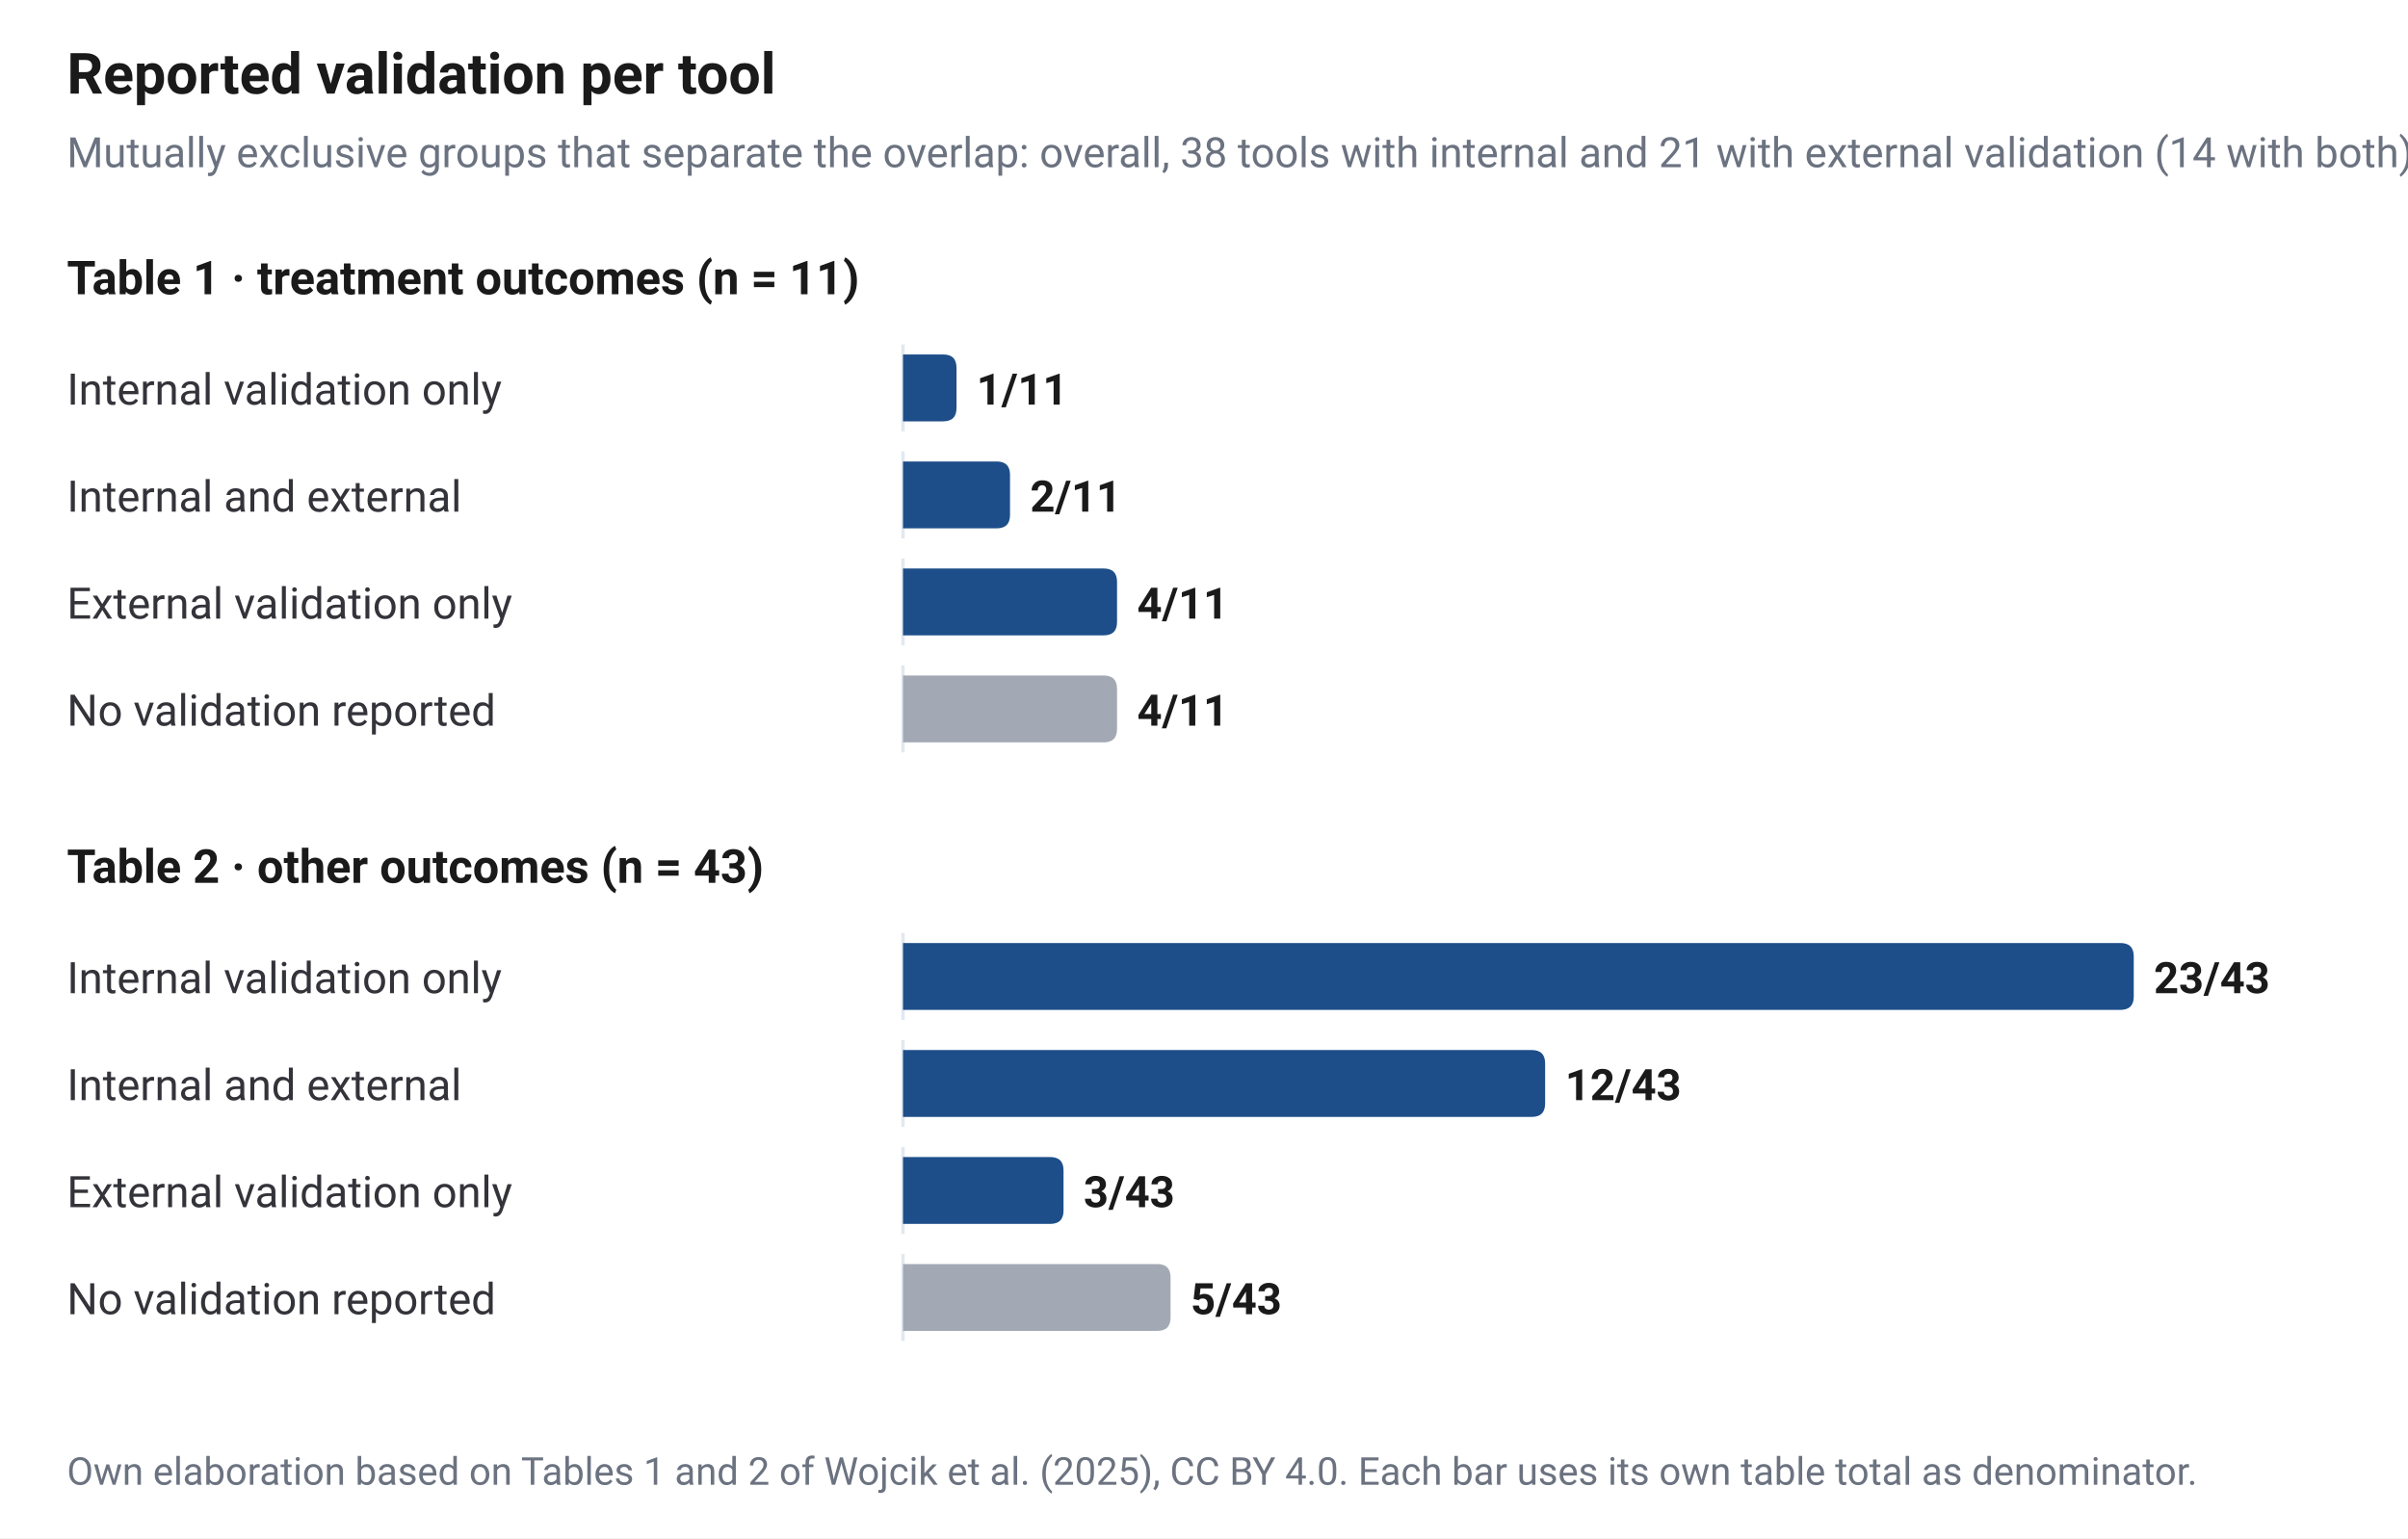
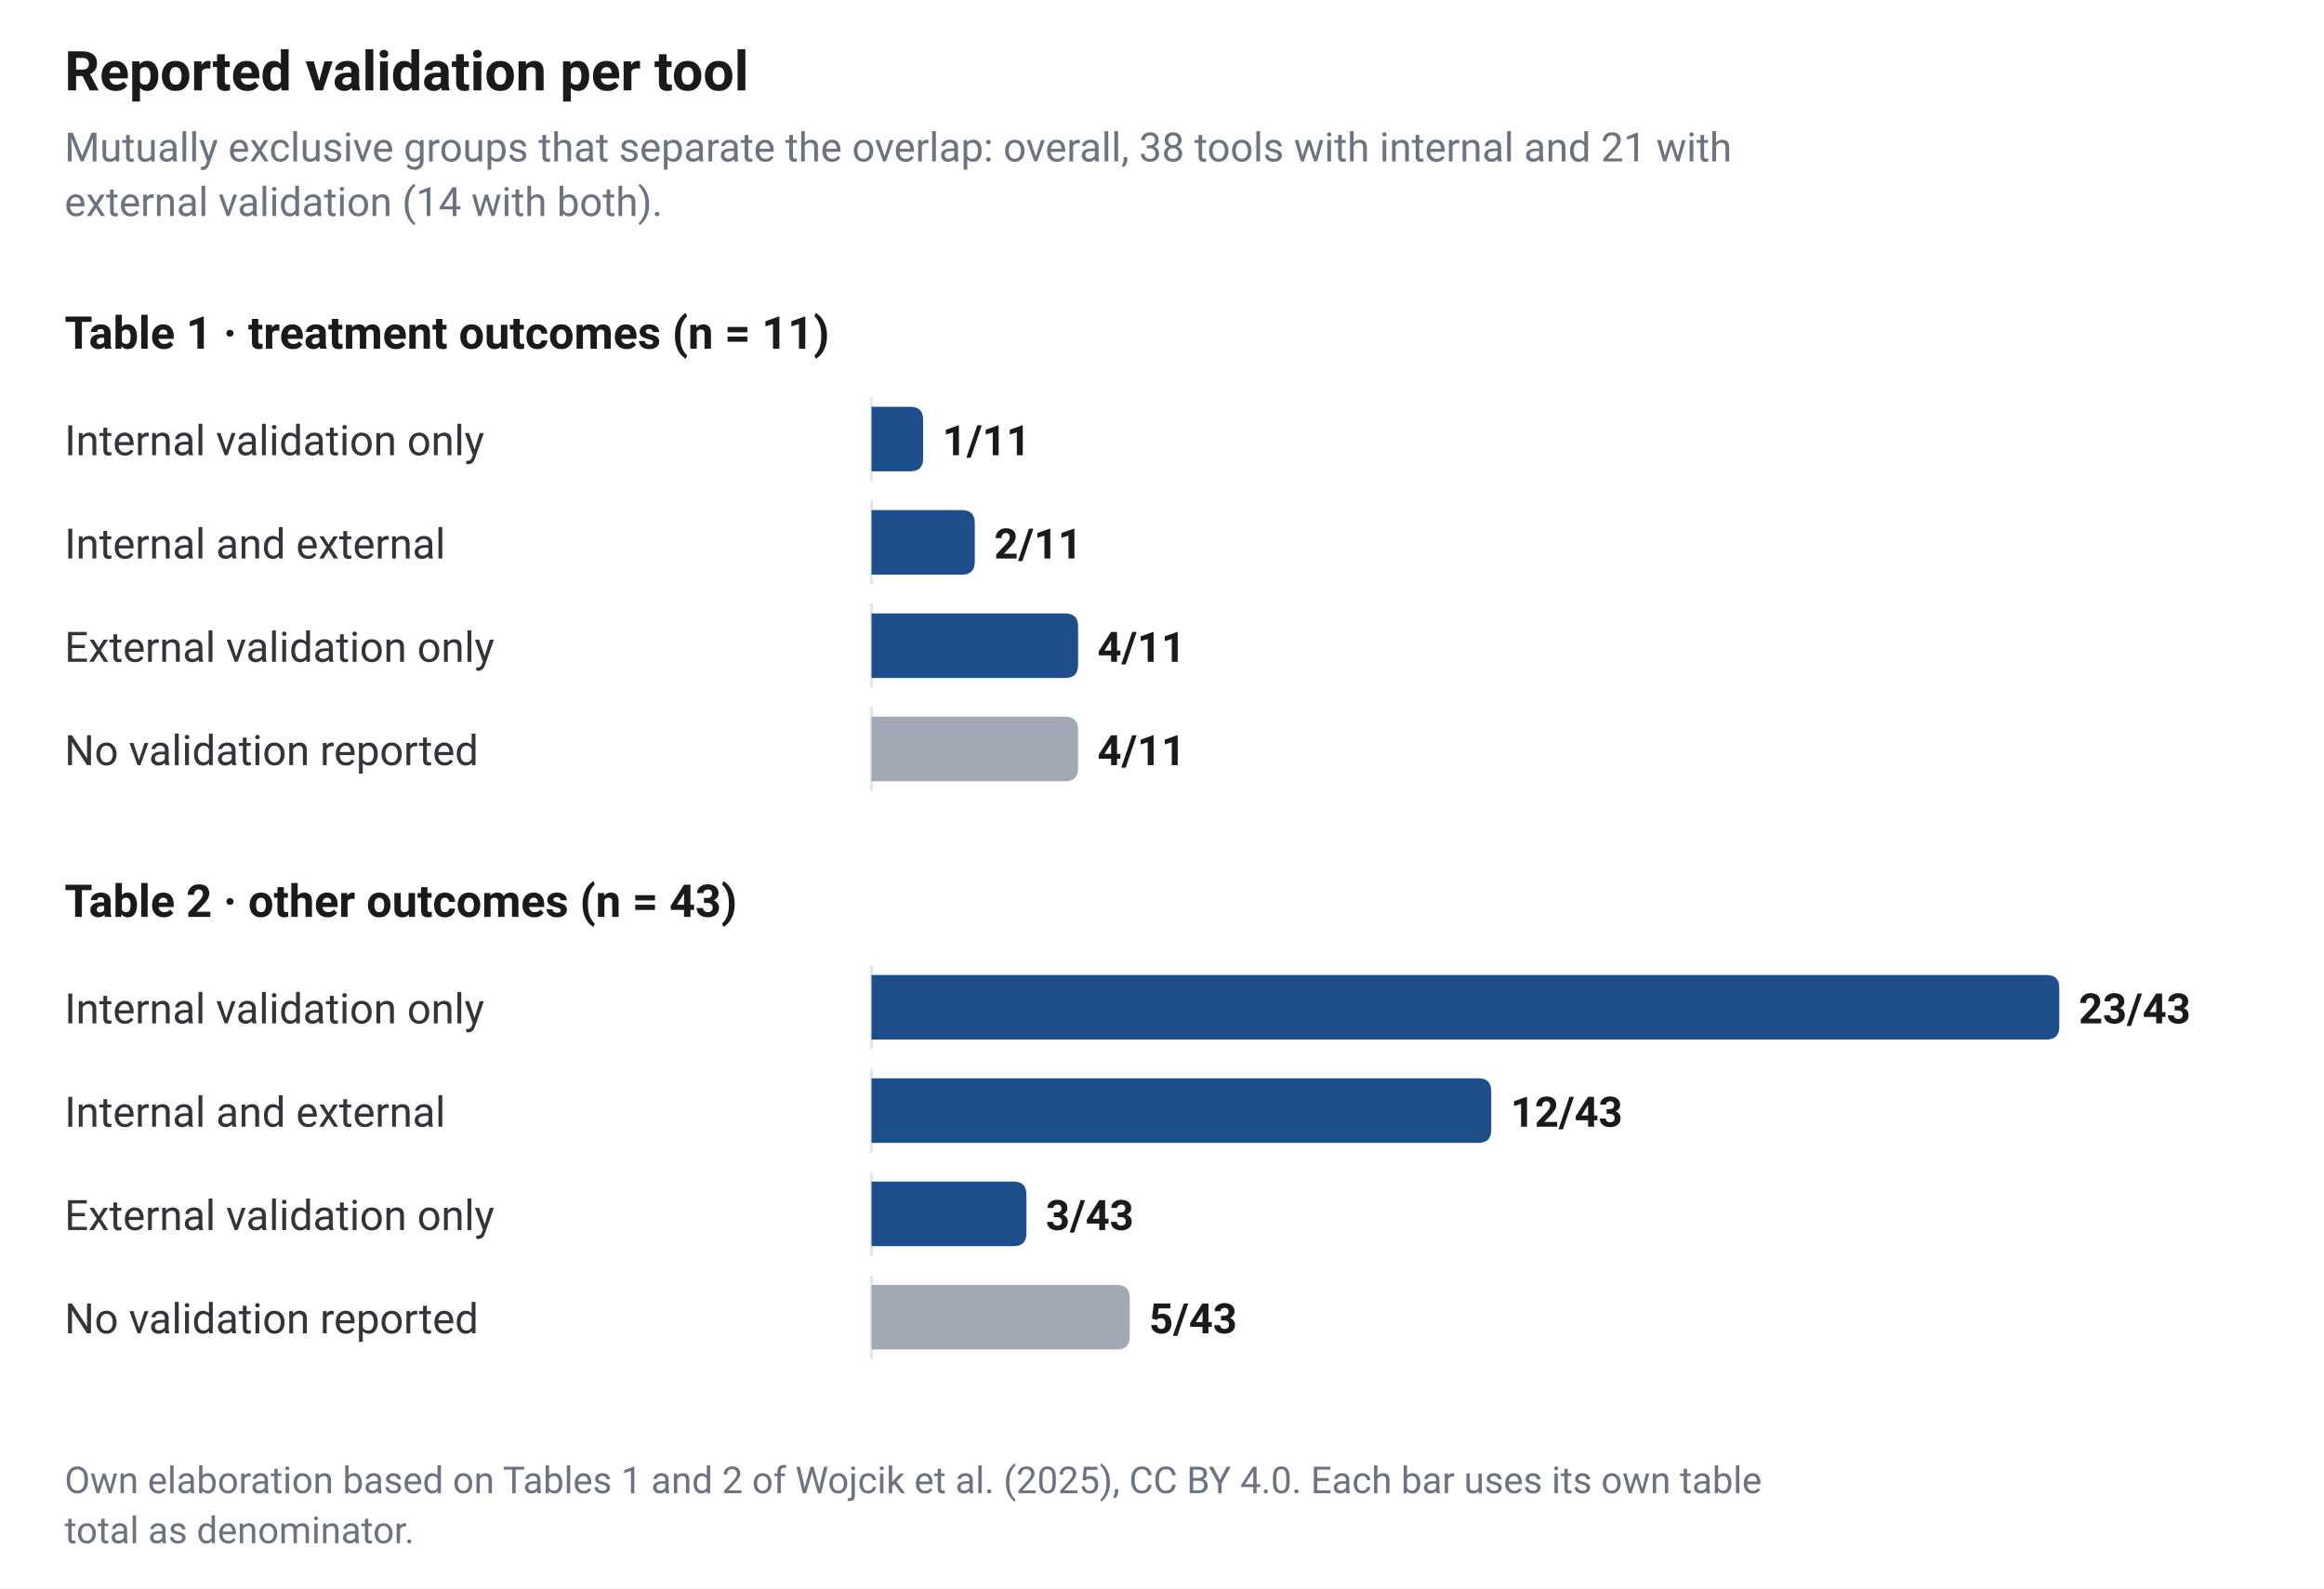
- <svg xmlns="http://www.w3.org/2000/svg" viewBox="0 0 720 460" width="720" height="460" role="img" aria-labelledby="t d" font-family="system-ui, -apple-system, 'Segoe UI', Roboto, Helvetica, Arial, sans-serif">
-   <rect width="720" height="460" fill="#FFFFFF" />
+ <svg xmlns="http://www.w3.org/2000/svg" viewBox="0 0 720 492" width="720" height="492" role="img" aria-labelledby="t d" font-family="system-ui, -apple-system, 'Segoe UI', Roboto, Helvetica, Arial, sans-serif">
+   <rect width="720" height="492" fill="#FFFFFF" />
  <text x="20" y="28" font-size="17" fill="#1A1A1A" text-anchor="start" font-weight="600">Reported validation per tool</text>
-   <text x="20" y="50" font-size="12.5" fill="#6B7280" text-anchor="start" font-weight="400">Mutually exclusive groups that separate the overlap: overall, 38 tools with internal and 21 with external validation (14 with both).</text>
-   <text x="20" y="88" font-size="14" fill="#1A1A1A" text-anchor="start" font-weight="600">Table 1 · treatment outcomes (n = 11)</text>
-   <text x="20" y="121" font-size="13" fill="#33333A" text-anchor="start" font-weight="400">Internal validation only</text>
-   <line x1="270" y1="103" x2="270" y2="129" stroke="#E2E8F0" />
-   <path d="M270,106 H282.0 Q286.0,106 286.0,110 V122 Q286.0,126 282.0,126 H270 Z" fill="#1D4E89" />
-   <text x="292.0" y="121" font-size="13" fill="#1A1A1A" text-anchor="start" font-weight="600">1/11</text>
-   <text x="20" y="153" font-size="13" fill="#33333A" text-anchor="start" font-weight="400">Internal and external</text>
-   <line x1="270" y1="135" x2="270" y2="161" stroke="#E2E8F0" />
-   <path d="M270,138 H298.0 Q302.0,138 302.0,142 V154 Q302.0,158 298.0,158 H270 Z" fill="#1D4E89" />
-   <text x="308.0" y="153" font-size="13" fill="#1A1A1A" text-anchor="start" font-weight="600">2/11</text>
-   <text x="20" y="185" font-size="13" fill="#33333A" text-anchor="start" font-weight="400">External validation only</text>
-   <line x1="270" y1="167" x2="270" y2="193" stroke="#E2E8F0" />
-   <path d="M270,170 H330.0 Q334.0,170 334.0,174 V186 Q334.0,190 330.0,190 H270 Z" fill="#1D4E89" />
-   <text x="340.0" y="185" font-size="13" fill="#1A1A1A" text-anchor="start" font-weight="600">4/11</text>
-   <text x="20" y="217" font-size="13" fill="#33333A" text-anchor="start" font-weight="400">No validation reported</text>
-   <line x1="270" y1="199" x2="270" y2="225" stroke="#E2E8F0" />
-   <path d="M270,202 H330.0 Q334.0,202 334.0,206 V218 Q334.0,222 330.0,222 H270 Z" fill="#A3A9B4" />
-   <text x="340.0" y="217" font-size="13" fill="#1A1A1A" text-anchor="start" font-weight="600">4/11</text>
-   <text x="20" y="264" font-size="14" fill="#1A1A1A" text-anchor="start" font-weight="600">Table 2 · other outcomes (n = 43)</text>
-   <text x="20" y="297" font-size="13" fill="#33333A" text-anchor="start" font-weight="400">Internal validation only</text>
-   <line x1="270" y1="279" x2="270" y2="305" stroke="#E2E8F0" />
-   <path d="M270,282 H634.0 Q638.0,282 638.0,286 V298 Q638.0,302 634.0,302 H270 Z" fill="#1D4E89" />
-   <text x="644.0" y="297" font-size="13" fill="#1A1A1A" text-anchor="start" font-weight="600">23/43</text>
-   <text x="20" y="329" font-size="13" fill="#33333A" text-anchor="start" font-weight="400">Internal and external</text>
-   <line x1="270" y1="311" x2="270" y2="337" stroke="#E2E8F0" />
-   <path d="M270,314 H458.0 Q462.0,314 462.0,318 V330 Q462.0,334 458.0,334 H270 Z" fill="#1D4E89" />
-   <text x="468.0" y="329" font-size="13" fill="#1A1A1A" text-anchor="start" font-weight="600">12/43</text>
-   <text x="20" y="361" font-size="13" fill="#33333A" text-anchor="start" font-weight="400">External validation only</text>
-   <line x1="270" y1="343" x2="270" y2="369" stroke="#E2E8F0" />
-   <path d="M270,346 H314.0 Q318.0,346 318.0,350 V362 Q318.0,366 314.0,366 H270 Z" fill="#1D4E89" />
-   <text x="324.0" y="361" font-size="13" fill="#1A1A1A" text-anchor="start" font-weight="600">3/43</text>
-   <text x="20" y="393" font-size="13" fill="#33333A" text-anchor="start" font-weight="400">No validation reported</text>
-   <line x1="270" y1="375" x2="270" y2="401" stroke="#E2E8F0" />
-   <path d="M270,378 H346.0 Q350.0,378 350.0,382 V394 Q350.0,398 346.0,398 H270 Z" fill="#A3A9B4" />
-   <text x="356.0" y="393" font-size="13" fill="#1A1A1A" text-anchor="start" font-weight="600">5/43</text>
-   <text x="20" y="444" font-size="11.5" fill="#6B7280" text-anchor="start" font-weight="400">Own elaboration based on Tables 1 and 2 of Wojcik et al. (2025), CC BY 4.0. Each bar uses its own table total as denominator.</text>
+   <text x="20" y="50.0" font-size="12.5" fill="#6B7280" text-anchor="start" font-weight="400">Mutually exclusive groups that separate the overlap: overall, 38 tools with internal and 21 with</text>
+   <text x="20" y="66.9" font-size="12.5" fill="#6B7280" text-anchor="start" font-weight="400">external validation (14 with both).</text>
+   <text x="20" y="108" font-size="14" fill="#1A1A1A" text-anchor="start" font-weight="600">Table 1 · treatment outcomes (n = 11)</text>
+   <text x="20" y="141" font-size="13" fill="#33333A" text-anchor="start" font-weight="400">Internal validation only</text>
+   <line x1="270" y1="123" x2="270" y2="149" stroke="#E2E8F0" />
+   <path d="M270,126 H282.0 Q286.0,126 286.0,130 V142 Q286.0,146 282.0,146 H270 Z" fill="#1D4E89" />
+   <text x="292.0" y="141" font-size="13" fill="#1A1A1A" text-anchor="start" font-weight="600">1/11</text>
+   <text x="20" y="173" font-size="13" fill="#33333A" text-anchor="start" font-weight="400">Internal and external</text>
+   <line x1="270" y1="155" x2="270" y2="181" stroke="#E2E8F0" />
+   <path d="M270,158 H298.0 Q302.0,158 302.0,162 V174 Q302.0,178 298.0,178 H270 Z" fill="#1D4E89" />
+   <text x="308.0" y="173" font-size="13" fill="#1A1A1A" text-anchor="start" font-weight="600">2/11</text>
+   <text x="20" y="205" font-size="13" fill="#33333A" text-anchor="start" font-weight="400">External validation only</text>
+   <line x1="270" y1="187" x2="270" y2="213" stroke="#E2E8F0" />
+   <path d="M270,190 H330.0 Q334.0,190 334.0,194 V206 Q334.0,210 330.0,210 H270 Z" fill="#1D4E89" />
+   <text x="340.0" y="205" font-size="13" fill="#1A1A1A" text-anchor="start" font-weight="600">4/11</text>
+   <text x="20" y="237" font-size="13" fill="#33333A" text-anchor="start" font-weight="400">No validation reported</text>
+   <line x1="270" y1="219" x2="270" y2="245" stroke="#E2E8F0" />
+   <path d="M270,222 H330.0 Q334.0,222 334.0,226 V238 Q334.0,242 330.0,242 H270 Z" fill="#A3A9B4" />
+   <text x="340.0" y="237" font-size="13" fill="#1A1A1A" text-anchor="start" font-weight="600">4/11</text>
+   <text x="20" y="284" font-size="14" fill="#1A1A1A" text-anchor="start" font-weight="600">Table 2 · other outcomes (n = 43)</text>
+   <text x="20" y="317" font-size="13" fill="#33333A" text-anchor="start" font-weight="400">Internal validation only</text>
+   <line x1="270" y1="299" x2="270" y2="325" stroke="#E2E8F0" />
+   <path d="M270,302 H634.0 Q638.0,302 638.0,306 V318 Q638.0,322 634.0,322 H270 Z" fill="#1D4E89" />
+   <text x="644.0" y="317" font-size="13" fill="#1A1A1A" text-anchor="start" font-weight="600">23/43</text>
+   <text x="20" y="349" font-size="13" fill="#33333A" text-anchor="start" font-weight="400">Internal and external</text>
+   <line x1="270" y1="331" x2="270" y2="357" stroke="#E2E8F0" />
+   <path d="M270,334 H458.0 Q462.0,334 462.0,338 V350 Q462.0,354 458.0,354 H270 Z" fill="#1D4E89" />
+   <text x="468.0" y="349" font-size="13" fill="#1A1A1A" text-anchor="start" font-weight="600">12/43</text>
+   <text x="20" y="381" font-size="13" fill="#33333A" text-anchor="start" font-weight="400">External validation only</text>
+   <line x1="270" y1="363" x2="270" y2="389" stroke="#E2E8F0" />
+   <path d="M270,366 H314.0 Q318.0,366 318.0,370 V382 Q318.0,386 314.0,386 H270 Z" fill="#1D4E89" />
+   <text x="324.0" y="381" font-size="13" fill="#1A1A1A" text-anchor="start" font-weight="600">3/43</text>
+   <text x="20" y="413" font-size="13" fill="#33333A" text-anchor="start" font-weight="400">No validation reported</text>
+   <line x1="270" y1="395" x2="270" y2="421" stroke="#E2E8F0" />
+   <path d="M270,398 H346.0 Q350.0,398 350.0,402 V414 Q350.0,418 346.0,418 H270 Z" fill="#A3A9B4" />
+   <text x="356.0" y="413" font-size="13" fill="#1A1A1A" text-anchor="start" font-weight="600">5/43</text>
+   <text x="20" y="462.5" font-size="11.5" fill="#6B7280" text-anchor="start" font-weight="400">Own elaboration based on Tables 1 and 2 of Wojcik et al. (2025), CC BY 4.0. Each bar uses its own table</text>
+   <text x="20" y="478.0" font-size="11.5" fill="#6B7280" text-anchor="start" font-weight="400">total as denominator.</text>
</svg>
